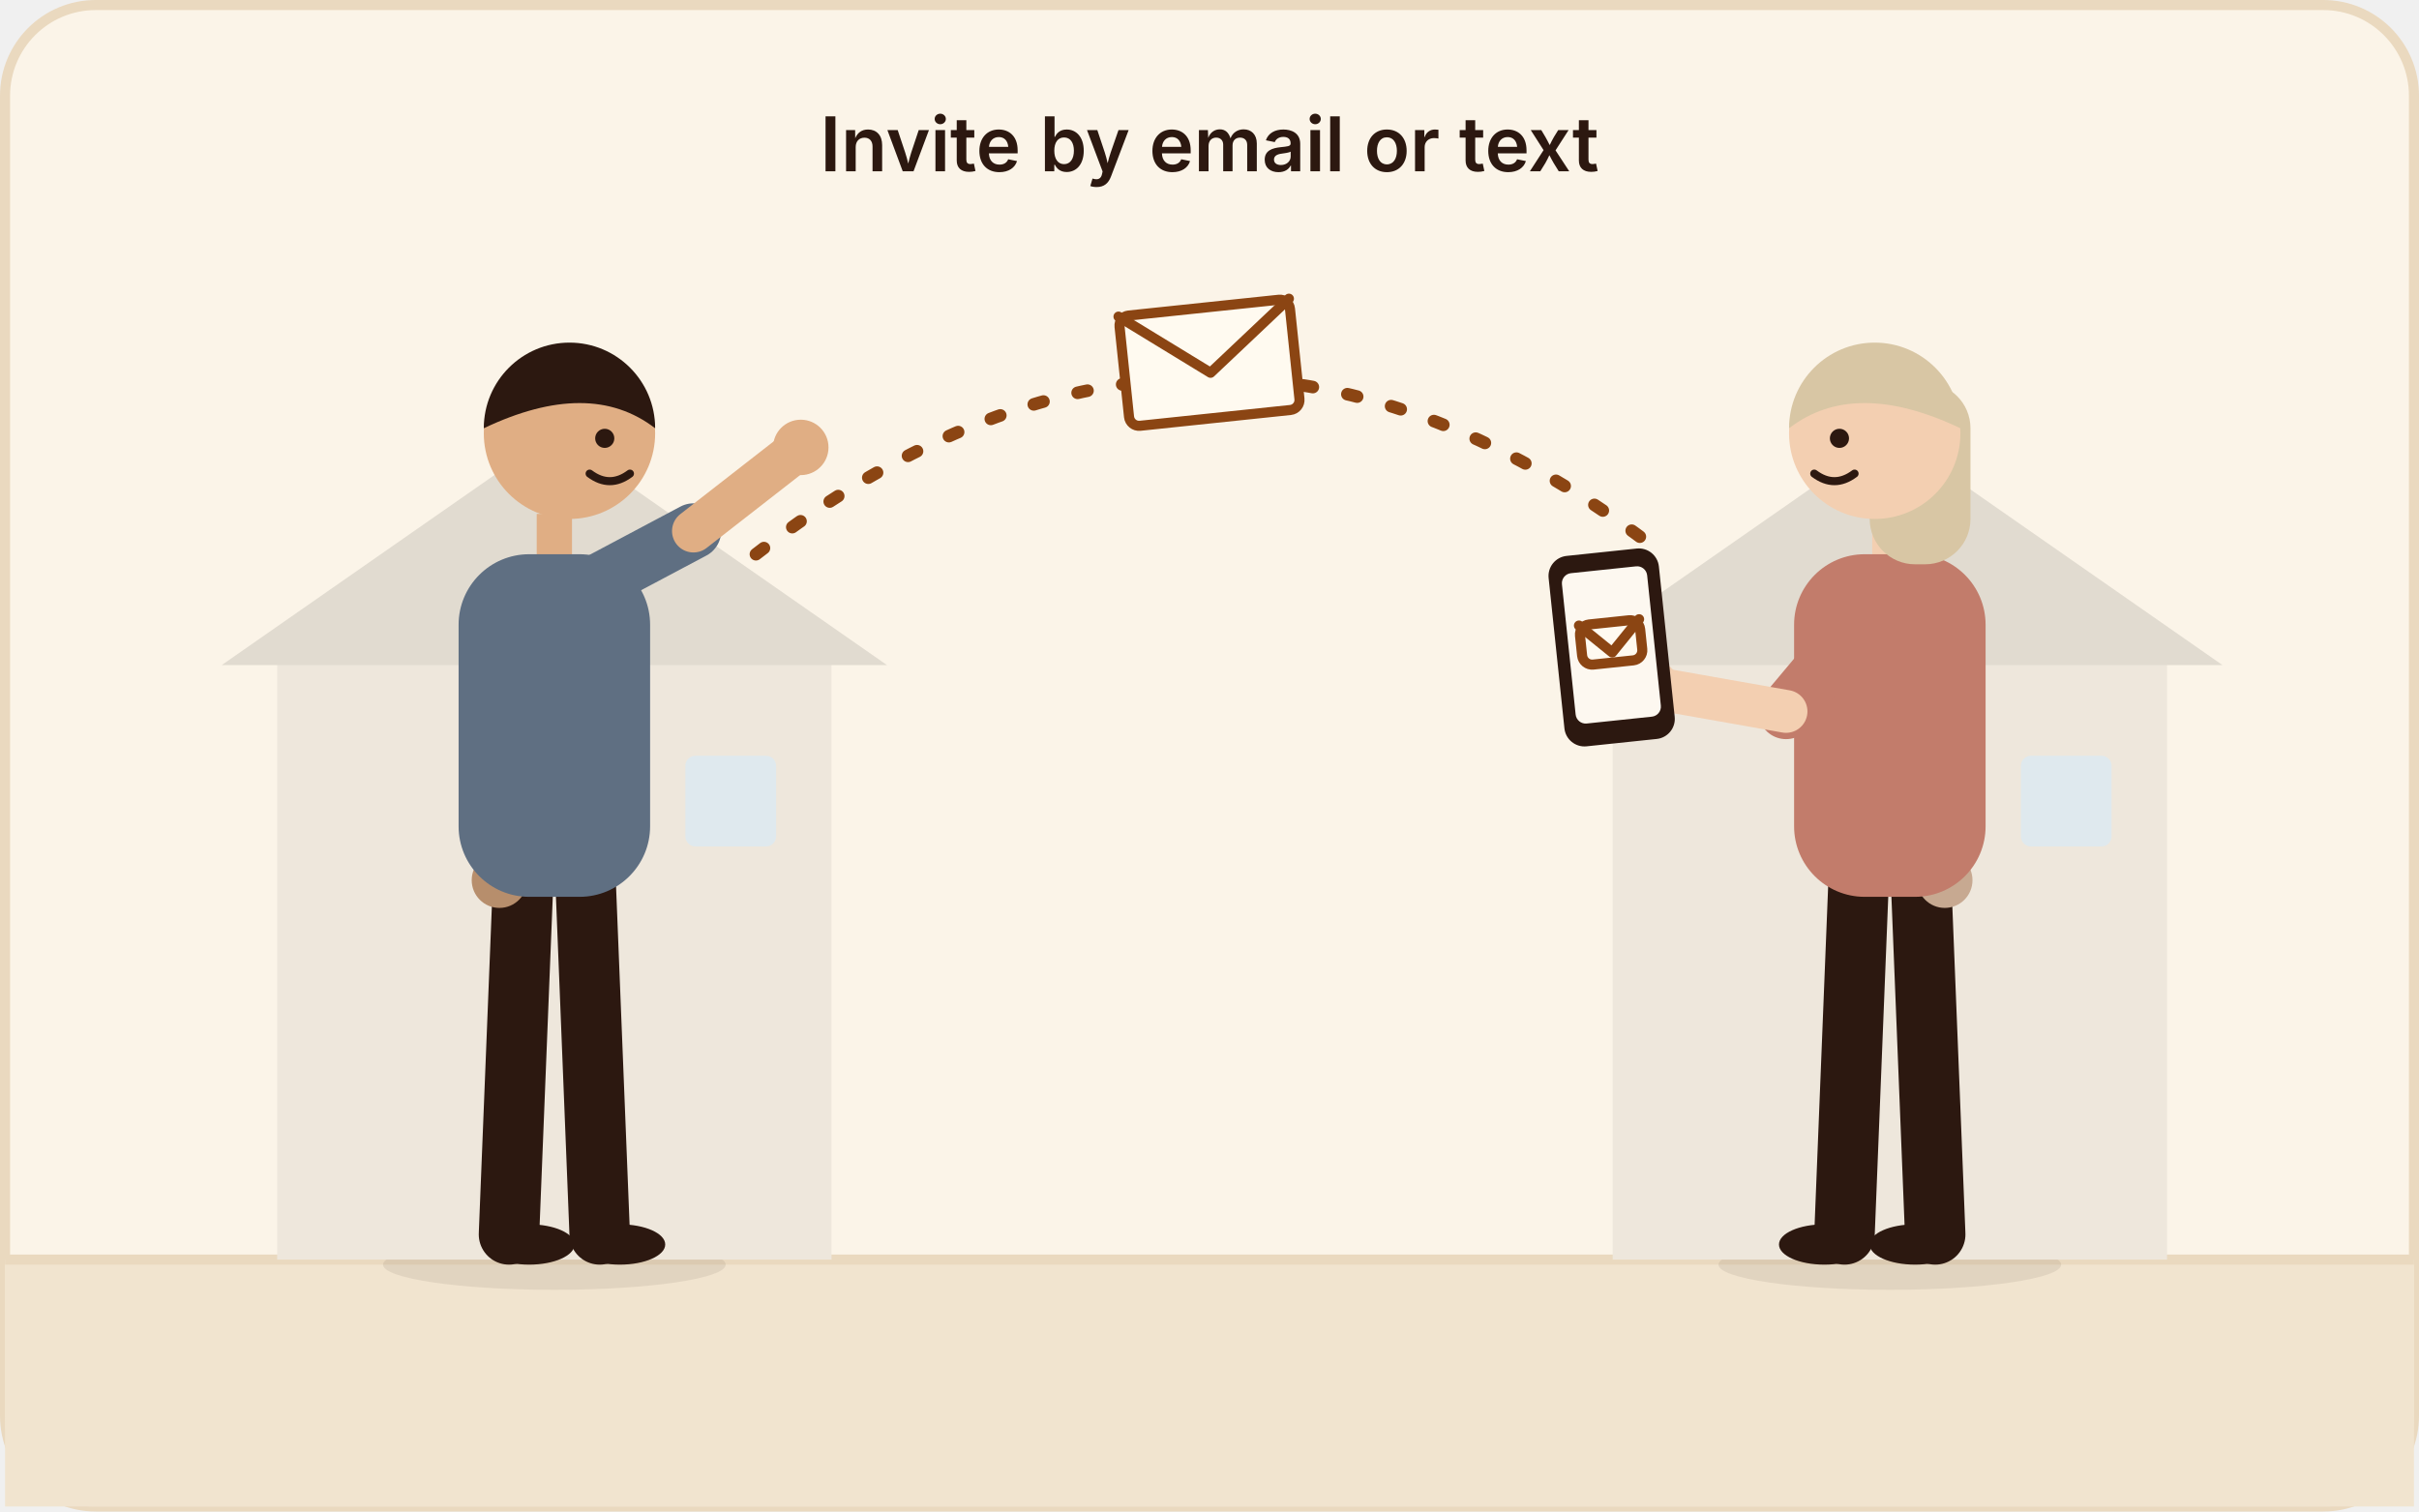
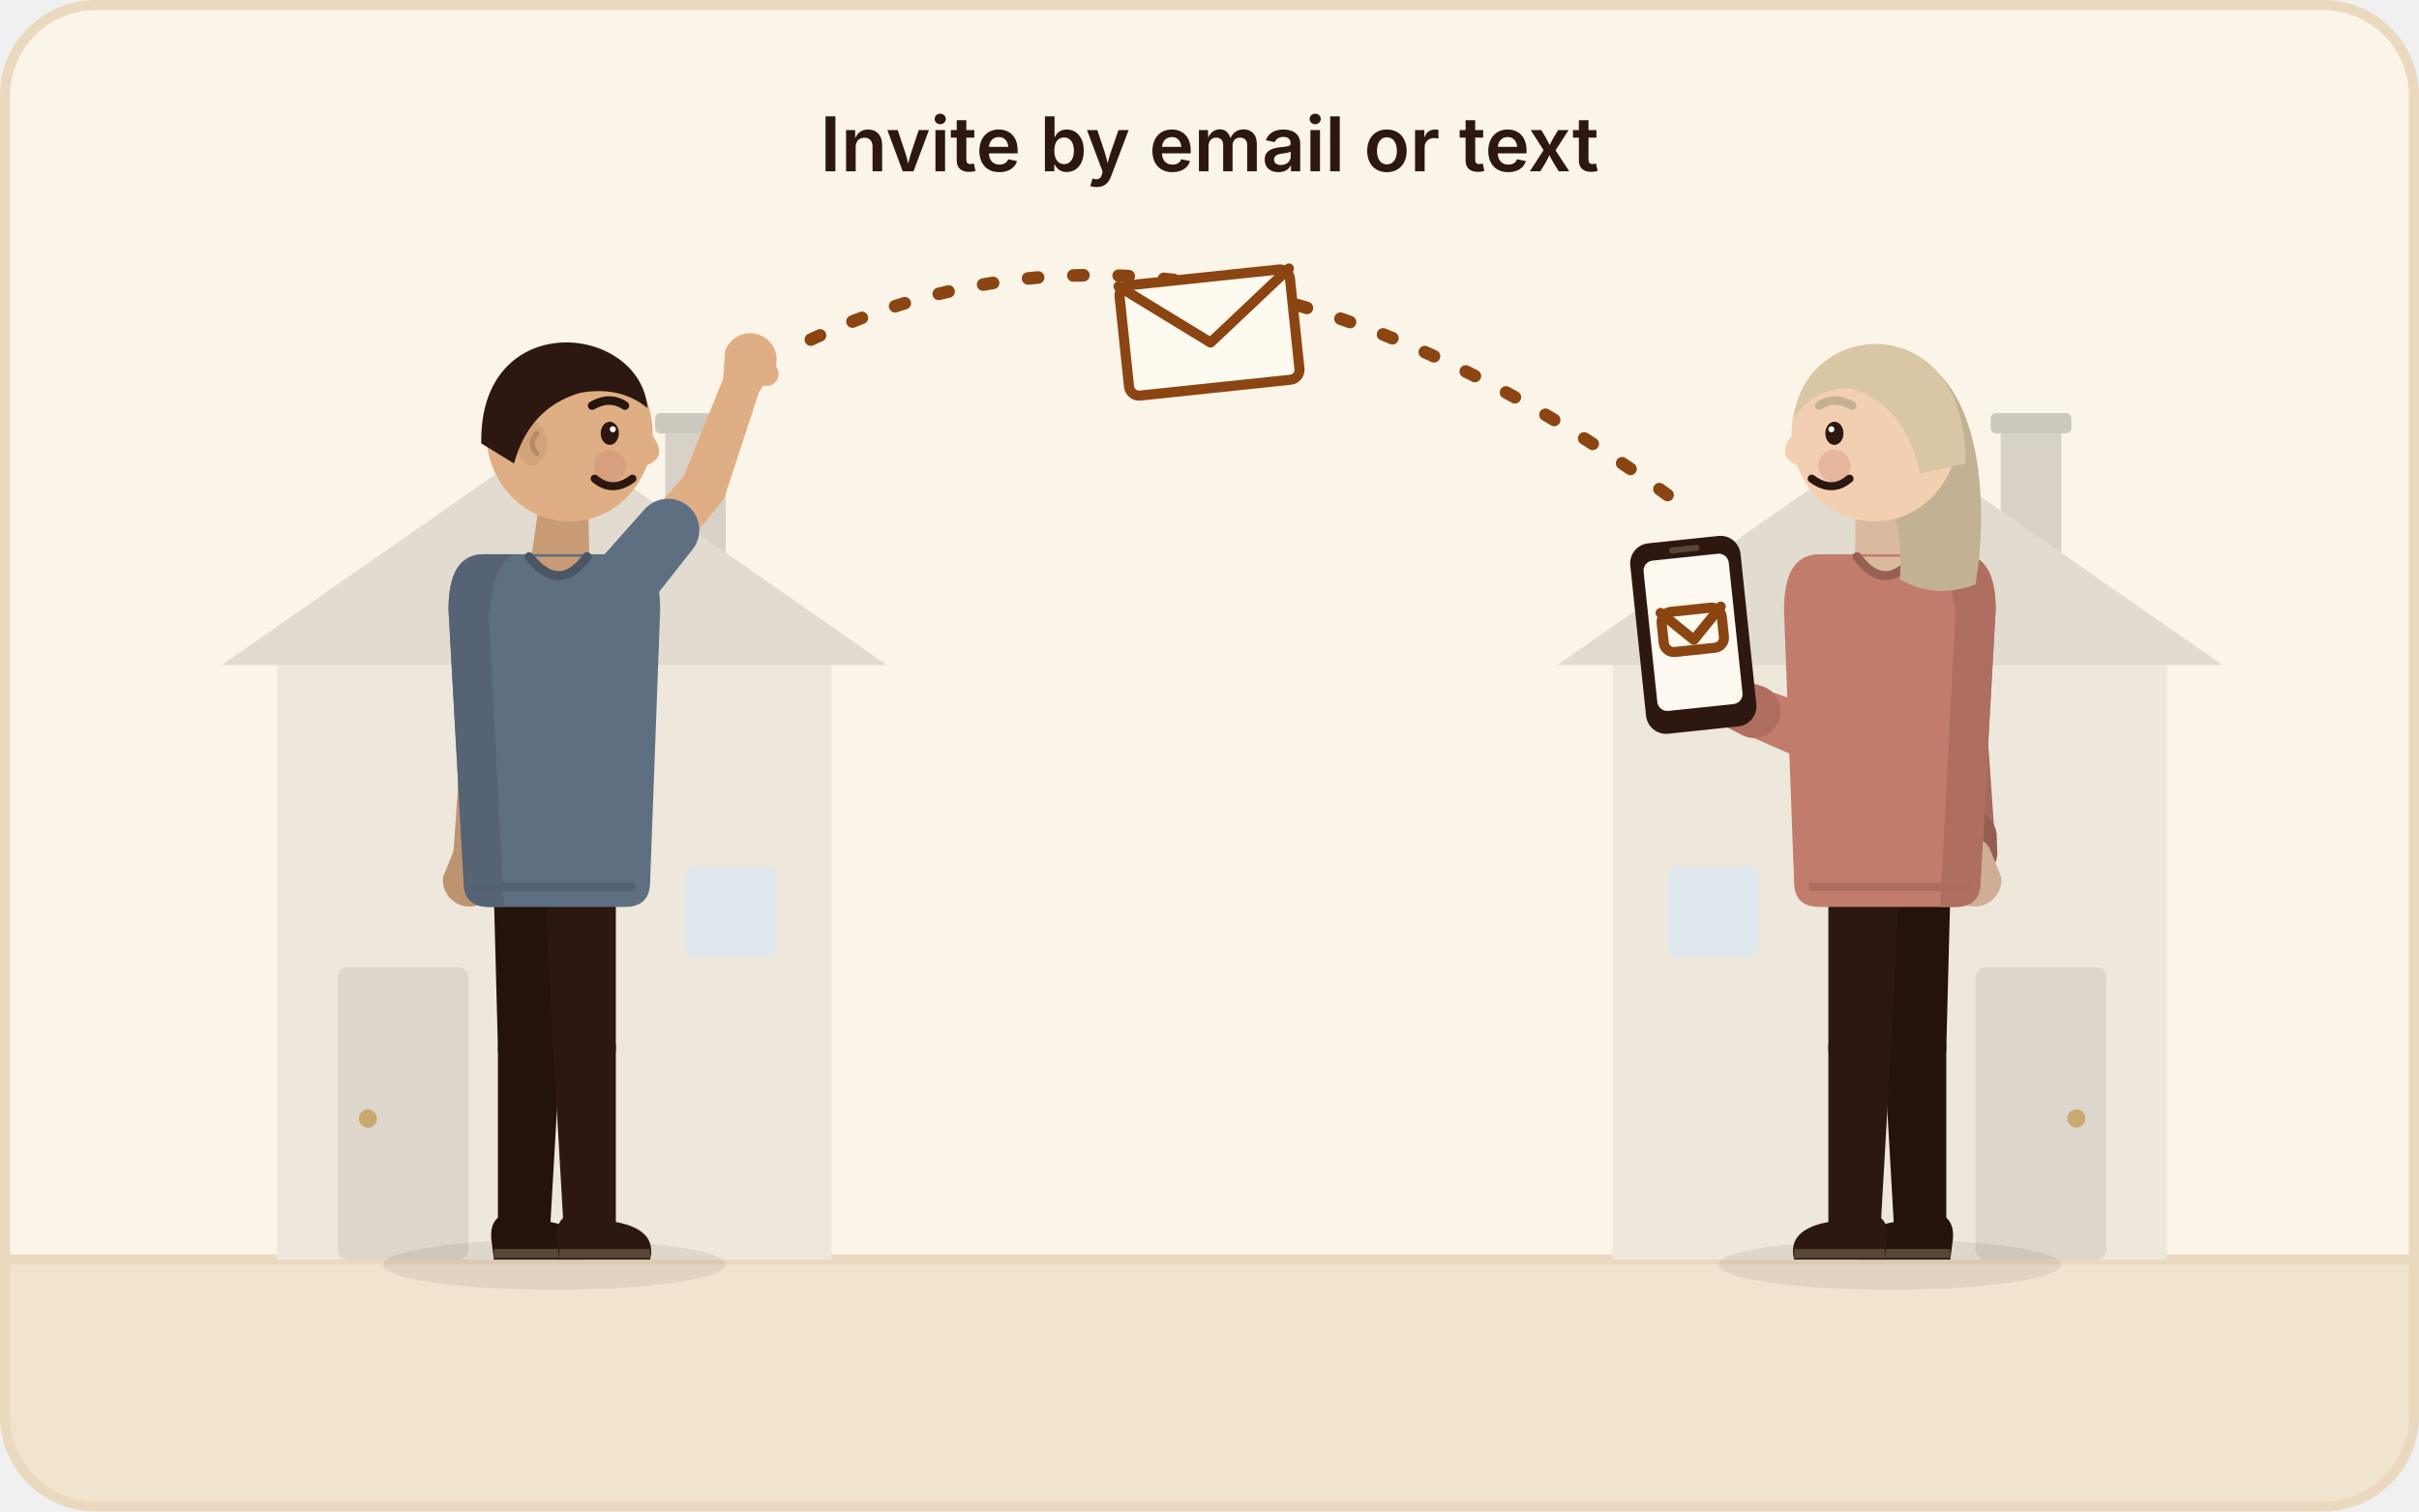
<svg xmlns="http://www.w3.org/2000/svg" viewBox="0 0 480 300" width="480" height="300" role="img" aria-labelledby="t d">
-   <rect x="1" y="1" width="478" height="298" rx="18" fill="#fbf4e8" stroke="#ead9bf" stroke-width="2" />
-   <rect x="1" y="250" width="478" height="49" rx="0" fill="#f1e4cf" />
-   <path d="M 1 281 L 1 281 Q 1 299 19 299 L 461 299 Q 479 299 479 281 L 479 250 L 1 250 Z" fill="#f1e4cf" />
-   <line x1="1" y1="250" x2="479" y2="250" stroke="#ead9bf" stroke-width="2" stroke-linecap="butt" />
-   <ellipse cx="110" cy="251" rx="34" ry="5" fill="#2c1810" opacity="0.08" />
-   <ellipse cx="375" cy="251" rx="34" ry="5" fill="#2c1810" opacity="0.08" />
-   <rect x="55" y="130" width="110" height="120" rx="0" fill="#eee7dc" />
-   <path d="M 44 132 L 110 86 L 176 132 Z" fill="#e1dbd0" />
-   <rect x="136" y="150" width="18" height="18" rx="2" fill="#dfe9ee" />
-   <rect x="320" y="130" width="110" height="120" rx="0" fill="#eee7dc" />
-   <path d="M 309 132 L 375 86 L 441 132 Z" fill="#e1dbd0" />
-   <rect x="401" y="150" width="18" height="18" rx="2" fill="#dfe9ee" />
-   <line x1="104" y1="170" x2="101" y2="245" stroke="#2c1810" stroke-width="12" stroke-linecap="round" />
-   <ellipse cx="105" cy="247" rx="9" ry="4" fill="#2c1810" />
-   <line x1="116" y1="170" x2="119" y2="245" stroke="#2c1810" stroke-width="12" stroke-linecap="round" />
-   <ellipse cx="123" cy="247" rx="9" ry="4" fill="#2c1810" />
-   <line x1="105" y1="119" x2="102" y2="147.8" stroke="#4d5b6a" stroke-width="11" stroke-linecap="round" />
-   <line x1="102" y1="147.8" x2="99.1" y2="174.7" stroke="#b78e6c" stroke-width="8.5" stroke-linecap="round" />
-   <circle cx="99.1" cy="174.7" r="5.5" fill="#b78e6c" />
-   <rect x="106.5" y="102" width="7" height="10" rx="0" fill="#e0ae84" />
-   <rect x="91" y="110" width="38" height="68" rx="14" fill="#5f6f82" />
-   <circle cx="113" cy="86" r="17" fill="#e0ae84" />
-   <path d="M 96 85 A 17 17 0 0 1 130 85 Q 117 75 96 85 Z" fill="#2c1810" />
-   <circle cx="120" cy="87" r="1.9" fill="#2c1810" />
-   <path d="M 117 94 q 4 3 8 0" fill="none" stroke="#2c1810" stroke-width="1.6" stroke-linecap="round" stroke-linejoin="round" />
-   <line x1="112" y1="119" x2="137.6" y2="105.4" stroke="#5f6f82" stroke-width="11" stroke-linecap="round" />
-   <line x1="137.6" y1="105.4" x2="158.9" y2="88.8" stroke="#e0ae84" stroke-width="8.5" stroke-linecap="round" />
-   <circle cx="158.9" cy="88.8" r="5.5" fill="#e0ae84" />
-   <line x1="369" y1="170" x2="366" y2="245" stroke="#2c1810" stroke-width="12" stroke-linecap="round" />
-   <ellipse cx="362" cy="247" rx="9" ry="4" fill="#2c1810" />
-   <line x1="381" y1="170" x2="384" y2="245" stroke="#2c1810" stroke-width="12" stroke-linecap="round" />
-   <ellipse cx="380" cy="247" rx="9" ry="4" fill="#2c1810" />
-   <line x1="380" y1="119" x2="383" y2="147.8" stroke="#9f6557" stroke-width="11" stroke-linecap="round" />
-   <line x1="383" y1="147.8" x2="385.9" y2="174.7" stroke="#c7a991" stroke-width="8.5" stroke-linecap="round" />
-   <circle cx="385.9" cy="174.7" r="5.5" fill="#c7a991" />
-   <rect x="371.5" y="102" width="7" height="10" rx="0" fill="#f3cfb1" />
-   <rect x="356" y="110" width="38" height="68" rx="14" fill="#c27c6b" />
-   <rect x="371" y="76" width="20" height="36" rx="9" fill="#d8c6a4" />
-   <circle cx="372" cy="86" r="17" fill="#f3cfb1" />
-   <path d="M 355 85 A 17 17 0 0 1 389 85 Q 368 75 355 85 Z" fill="#d8c6a4" />
-   <circle cx="365" cy="87" r="1.9" fill="#2c1810" />
-   <path d="M 368 94 q -4 3 -8 0" fill="none" stroke="#2c1810" stroke-width="1.6" stroke-linecap="round" stroke-linejoin="round" />
-   <line x1="373" y1="119" x2="354.4" y2="141.2" stroke="#c27c6b" stroke-width="11" stroke-linecap="round" />
-   <line x1="354.4" y1="141.2" x2="327.8" y2="136.5" stroke="#f3cfb1" stroke-width="8.5" stroke-linecap="round" />
-   <circle cx="327.8" cy="136.5" r="5.5" fill="#f3cfb1" />
-   <path d="M 150 110 Q 240 40 330 110" fill="none" stroke="#8b4513" stroke-width="2.5" stroke-linecap="round" stroke-linejoin="round" stroke-dasharray="2 7" />
-   <g transform="rotate(-6 240 72)">
-     <rect x="223" y="61" width="34" height="22" rx="2" fill="#fffaf0" stroke="#8b4513" stroke-width="2" />
-     <path d="M 223 61 L 240 74 L 257 61" fill="none" stroke="#8b4513" stroke-width="2" stroke-linecap="round" stroke-linejoin="round" />
+   <defs>
+     <clipPath id="card">
+       <rect x="1" y="1" width="478" height="298" rx="18" fill="#000" />
+     </clipPath>
+   </defs>
+   <g clip-path="url(#card)">
+     <rect x="0" y="0" width="480" height="300" rx="0" fill="#fbf4e8" />
+     <rect x="0" y="250" width="480" height="50" rx="0" fill="#f1e4cf" />
+     <line x1="0" y1="250" x2="480" y2="250" stroke="#ead9bf" stroke-width="2" stroke-linecap="butt" />
+     <rect x="132" y="84" width="12" height="40" rx="0" fill="#d7d1c7" />
+     <rect x="130" y="82" width="16" height="4" rx="1" fill="#cdc8be" />
+     <rect x="55" y="130" width="110" height="120" rx="0" fill="#eee7dc" />
+     <path d="M 44 132 L 110 86 L 176 132 Z" fill="#e1dbd0" />
+     <rect x="67" y="192" width="26" height="58" rx="2" fill="#dcd6cc" />
+     <circle cx="73" cy="222" r="1.8" fill="#c9a96e" />
+     <rect x="136" y="172" width="18" height="18" rx="2" fill="#dfe9ee" />
+     <rect x="397" y="84" width="12" height="40" rx="0" fill="#d7d1c7" />
+     <rect x="395" y="82" width="16" height="4" rx="1" fill="#cdc8be" />
+     <rect x="320" y="130" width="110" height="120" rx="0" fill="#eee7dc" />
+     <path d="M 309 132 L 375 86 L 441 132 Z" fill="#e1dbd0" />
+     <rect x="392" y="192" width="26" height="58" rx="2" fill="#dcd6cc" />
+     <circle cx="412" cy="222" r="1.8" fill="#c9a96e" />
+     <rect x="331" y="172" width="18" height="18" rx="2" fill="#dfe9ee" />
+     <ellipse cx="110" cy="251" rx="34" ry="5" fill="#2c1810" opacity="0.08" />
+     <ellipse cx="375" cy="251" rx="34" ry="5" fill="#2c1810" opacity="0.08" />
+     <path d="M 97.8 170 L 98.8 208 A 6.2 6.2 0 0 0 111.2 208 L 112.2 170 A 7.2 7.2 0 0 0 97.8 170 Z" fill="#23130c" />
+     <path d="M 98.8 207.8 L 98.8 242.9 A 5.2 5.2 0 0 0 109.2 243.1 L 111.2 208.2 A 6.2 6.2 0 0 0 98.8 207.8 Z" fill="#23130c" />
+     <path d="M 98 250 L 116 250 Q 117.5 244 109 242.5 L 102 240.5 Q 97 241 97.5 246 Z" fill="#23130c" />
+     <line x1="98" y1="248.8" x2="116" y2="248.8" stroke="#5a4636" stroke-width="1.8" stroke-linecap="butt" />
+     <path d="M 107.8 170.2 L 109.8 208.2 A 6.2 6.2 0 0 0 122.2 207.8 L 122.2 169.8 A 7.2 7.2 0 0 0 107.8 170.2 Z" fill="#2c1810" />
+     <path d="M 109.8 208.2 L 111.8 243.1 A 5.2 5.2 0 0 0 122.2 242.9 L 122.2 207.8 A 6.2 6.2 0 0 0 109.8 208.2 Z" fill="#2c1810" />
+     <path d="M 111 250 L 129 250 Q 130.5 244 122 242.5 L 115 240.5 Q 110 241 110.5 246 Z" fill="#2c1810" />
+     <line x1="111" y1="248.8" x2="129" y2="248.8" stroke="#5a4636" stroke-width="1.8" stroke-linecap="butt" />
+     <path d="M 94 118.5 L 91.5 147.4 A 4.5 4.5 0 0 0 100.4 148.3 L 104 119.5 A 5 5 0 0 0 94 118.5 Z" fill="#be9370" />
+     <path d="M 91.5 147.4 L 90 168.9 A 3.8 3.8 0 0 0 97.4 169.7 L 100.4 148.3 A 4.5 4.5 0 0 0 91.5 147.4 Z" fill="#be9370" />
+     <path d="M 92.3 118.3 L 90.9 136.2 A 6.2 6.2 0 0 0 103.3 137.5 L 105.7 119.7 A 6.8 6.8 0 0 0 92.3 118.3 Z" fill="#505e6e" />
+     <path d="M 90 168.9 L 87.9 174.1 A 5.2 5.2 0 0 0 98.4 175.2 L 97.4 169.7 A 3.8 3.8 0 0 0 90 168.9 Z" fill="#be9370" />
+     <circle cx="97.3" cy="173.6" r="2.4" fill="#be9370" />
+     <path d="M 117 114.4 L 116.7 98.3 A 4.8 4.8 0 0 0 107.3 97.7 L 105 113.6 A 6 6 0 0 0 117 114.4 Z" fill="#c99c76" />
+     <path d="M 96 110 Q 89 110 89 121 L 92 175 Q 92 180 97 180 L 124 180 Q 129 180 129 175 L 131 121 Q 131 110 124 110 Z" fill="#5f6f82" />
+     <path d="M 96 110 Q 89 110 89 121 L 92 175 Q 92 180 97 180 L 100 180 L 97 122 Q 98 112 102 110 Z" fill="#556375" />
+     <line x1="94" y1="176" x2="126" y2="176" stroke="#536172" stroke-width="1.6" stroke-linecap="butt" />
+     <path d="M 105 110.5 Q 111 118 116.5 110.5" fill="#c99c76" stroke="#4a5665" stroke-width="1.8" stroke-linecap="round" stroke-linejoin="round" />
+     <path d="M 128.2 85 Q 133.5 90.5 128 92.5 Z" fill="#e0ae84" />
+     <ellipse cx="113" cy="86" rx="16.5" ry="17.5" fill="#e0ae84" />
+     <ellipse cx="105.5" cy="88" rx="3" ry="4.4" fill="#d2a37c" />
+     <path d="M 106.5 86 q -1.8 2 0 4" fill="none" stroke="#b38b69" stroke-width="1" stroke-linecap="round" stroke-linejoin="round" />
+     <path d="M 128.5 81 C 127 64 95 61 95.5 88 L 102 92 Q 105 81 115 78 Q 123 76.5 128.5 81 Z" fill="#2c1810" />
+     <path d="M 117.5 80.5 Q 121 78.5 124 80.5" fill="none" stroke="#27150e" stroke-width="1.7" stroke-linecap="round" stroke-linejoin="round" />
+     <ellipse cx="121" cy="86" rx="1.8" ry="2.3" fill="#2c1810" />
+     <circle cx="121.6" cy="85.2" r="0.6" fill="#ffffff" />
+     <circle cx="121" cy="92.5" r="3.2" fill="#c27c6b" opacity="0.3" />
+     <path d="M 118 95 q 3.5 3 7.5 0" fill="none" stroke="#2c1810" stroke-width="1.6" stroke-linecap="round" stroke-linejoin="round" />
+     <path d="M 124.8 122.2 L 143.1 99.7 A 4.5 4.5 0 0 0 136.2 93.9 L 117.2 115.8 A 5 5 0 0 0 124.8 122.2 Z" fill="#e0ae84" />
+     <path d="M 143.9 98.3 L 150.6 77.8 A 3.8 3.8 0 0 0 143.5 75.2 L 135.4 95.2 A 4.5 4.5 0 0 0 143.9 98.3 Z" fill="#e0ae84" />
+     <path d="M 126.2 123.3 L 137.3 109.2 A 6.2 6.2 0 0 0 127.8 101.2 L 115.8 114.7 A 6.8 6.8 0 0 0 126.2 123.3 Z" fill="#5f6f82" />
+     <path d="M 150.6 77.8 L 153.8 73.2 A 5.2 5.2 0 0 0 143.9 69.6 L 143.5 75.2 A 3.8 3.8 0 0 0 150.6 77.8 Z" fill="#e0ae84" />
+     <circle cx="152.1" cy="74.2" r="2.4" fill="#e0ae84" />
+     <path d="M 372.8 170 L 373.8 208 A 6.2 6.2 0 0 0 386.2 208 L 387.2 170 A 7.2 7.2 0 0 0 372.8 170 Z" fill="#23130c" />
+     <path d="M 373.8 208.2 L 375.8 243.1 A 5.2 5.2 0 0 0 386.2 242.9 L 386.2 207.8 A 6.2 6.2 0 0 0 373.8 208.2 Z" fill="#23130c" />
+     <path d="M 387 250 L 369 250 Q 367.5 244 376 242.5 L 383 240.5 Q 388 241 387.5 246 Z" fill="#23130c" />
+     <line x1="387" y1="248.8" x2="369" y2="248.8" stroke="#5a4636" stroke-width="1.8" stroke-linecap="butt" />
+     <path d="M 362.8 169.8 L 362.8 207.8 A 6.2 6.2 0 0 0 375.2 208.2 L 377.2 170.2 A 7.2 7.2 0 0 0 362.8 169.8 Z" fill="#2c1810" />
+     <path d="M 362.8 207.8 L 362.8 242.9 A 5.2 5.2 0 0 0 373.2 243.1 L 375.2 208.2 A 6.2 6.2 0 0 0 362.8 207.8 Z" fill="#2c1810" />
+     <path d="M 374 250 L 356 250 Q 354.5 244 363 242.5 L 370 240.5 Q 375 241 374.5 246 Z" fill="#2c1810" />
+     <line x1="374" y1="248.8" x2="356" y2="248.8" stroke="#5a4636" stroke-width="1.8" stroke-linecap="butt" />
+     <path d="M 379.5 119.7 L 383.6 148.4 A 5.5 5.5 0 0 0 394.5 147.3 L 392.5 118.3 A 6.5 6.5 0 0 0 379.5 119.7 Z" fill="#a4695a" />
+     <path d="M 383.6 148.4 L 386.6 169.8 A 4.8 4.8 0 0 0 396 168.8 L 394.5 147.3 A 5.5 5.5 0 0 0 383.6 148.4 Z" fill="#a4695a" />
+     <path d="M 385.7 166.6 L 386.3 169.8 A 5 5 0 0 0 396.3 168.8 L 396.2 165.6 A 5.2 5.2 0 0 0 385.7 166.6 Z" fill="#935e51" />
+     <path d="M 387.6 169.7 L 386.6 175.2 A 5.2 5.2 0 0 0 397.1 174.1 L 395 168.9 A 3.8 3.8 0 0 0 387.6 169.7 Z" fill="#ceaf96" />
+     <circle cx="387.7" cy="173.6" r="2.4" fill="#ceaf96" />
+     <path d="M 380 113.6 L 377.7 97.7 A 4.8 4.8 0 0 0 368.3 98.3 L 368 114.4 A 6 6 0 0 0 380 113.6 Z" fill="#daba9f" />
+     <path d="M 389 110 Q 396 110 396 121 L 393 175 Q 393 180 388 180 L 361 180 Q 356 180 356 175 L 354 121 Q 354 110 361 110 Z" fill="#c27c6b" />
+     <path d="M 389 110 Q 396 110 396 121 L 393 175 Q 393 180 388 180 L 385 180 L 388 122 Q 387 112 383 110 Z" fill="#ae6f60" />
+     <line x1="359" y1="176" x2="391" y2="176" stroke="#aa6d5e" stroke-width="1.6" stroke-linecap="butt" />
+     <path d="M 380 110.5 Q 374 118 368.5 110.5" fill="#daba9f" stroke="#976053" stroke-width="1.8" stroke-linecap="round" stroke-linejoin="round" />
+     <path d="M 372 69 C 393 69 395 98 392 116 Q 384 119 377 115 Q 378 100 370 90 Z" fill="#c2b293" />
+     <path d="M 356.8 85 Q 351.5 90.5 357 92.5 Z" fill="#f3cfb1" />
+     <ellipse cx="372" cy="86" rx="16.5" ry="17.5" fill="#f3cfb1" />
+     <path d="M 356 83 C 358 63 390.5 61 390 92 L 381 94 Q 378 80 367 77 Q 360 77 356 83 Z" fill="#d8c6a4" />
+     <path d="M 367.5 80.5 Q 364 78.5 361 80.5" fill="none" stroke="#c2b293" stroke-width="1.7" stroke-linecap="round" stroke-linejoin="round" />
+     <ellipse cx="364" cy="86" rx="1.8" ry="2.3" fill="#2c1810" />
+     <circle cx="363.4" cy="85.2" r="0.6" fill="#ffffff" />
+     <circle cx="364" cy="92.5" r="3.2" fill="#c27c6b" opacity="0.3" />
+     <path d="M 367 95 q -3.5 3 -7.5 0" fill="none" stroke="#2c1810" stroke-width="1.6" stroke-linecap="round" stroke-linejoin="round" />
+     <path d="M 357.5 119.2 L 359.6 148.2 A 5.5 5.5 0 0 0 370.6 147.8 L 370.5 118.8 A 6.5 6.5 0 0 0 357.5 119.2 Z" fill="#c27c6b" />
+     <path d="M 367.1 142.9 L 346.8 135.6 A 4.8 4.8 0 0 0 343.3 144.4 L 363.1 153.1 A 5.5 5.5 0 0 0 367.1 142.9 Z" fill="#c27c6b" />
+     <path d="M 350 136.3 L 346.9 135.3 A 5 5 0 0 0 343.2 144.6 L 346.1 146.1 A 5.2 5.2 0 0 0 350 136.3 Z" fill="#ae6f60" />
+     <path d="M 346.4 136.5 L 341.9 133.1 A 5.2 5.2 0 0 0 338.1 142.9 L 343.6 143.5 A 3.8 3.8 0 0 0 346.4 136.5 Z" fill="#f3cfb1" />
+     <circle cx="342.9" cy="134.8" r="2.4" fill="#f3cfb1" />
+     <path d="M 160.9 67.4 Q 240 30 336 102" fill="none" stroke="#8b4513" stroke-width="2.5" stroke-linecap="round" stroke-linejoin="round" stroke-dasharray="2 7" />
+     <g transform="rotate(-6 240 66)">
+       <rect x="223" y="55" width="34" height="22" rx="2" fill="#fffaf0" stroke="#8b4513" stroke-width="2" />
+       <path d="M 223 55 L 240 68 L 257 55" fill="none" stroke="#8b4513" stroke-width="2" stroke-linecap="round" stroke-linejoin="round" />
+     </g>
+     <g transform="rotate(-6 336 126)">
+       <rect x="325" y="107" width="22" height="38" rx="4" fill="#2c1810" />
+       <rect x="327.5" y="110.5" width="17" height="30" rx="2" fill="#fdf8f0" />
+       <rect x="333" y="108.3" width="6" height="1.2" rx="0.6" fill="#5a4636" />
+       <g transform="rotate(0 336 125)">
+         <rect x="330" y="121" width="12" height="8" rx="2" fill="#fffaf0" stroke="#8b4513" stroke-width="2" />
+         <path d="M 330 121 L 336 127 L 342 121" fill="none" stroke="#8b4513" stroke-width="2" stroke-linecap="round" stroke-linejoin="round" />
+       </g>
+     </g>
+     <text x="240" y="34" font-family="system-ui, -apple-system, 'Segoe UI', sans-serif" font-size="15" font-weight="600" fill="#2c1810" text-anchor="middle">Invite by email or text</text>
  </g>
-   <g transform="rotate(-6 319.8 128.5)">
-     <rect x="308.8" y="109.5" width="22" height="38" rx="4" fill="#2c1810" />
-     <rect x="311.3" y="113" width="17" height="30" rx="2" fill="#fdf8f0" />
-     <g transform="rotate(0 319.8 127.5)">
-       <rect x="313.8" y="123.5" width="12" height="8" rx="2" fill="#fffaf0" stroke="#8b4513" stroke-width="2" />
-       <path d="M 313.8 123.5 L 319.8 129.5 L 325.8 123.5" fill="none" stroke="#8b4513" stroke-width="2" stroke-linecap="round" stroke-linejoin="round" />
-     </g>
-   </g>
-   <text x="240" y="34" font-family="system-ui, -apple-system, 'Segoe UI', sans-serif" font-size="15" font-weight="600" fill="#2c1810" text-anchor="middle">Invite by email or text</text>
+   <rect x="1" y="1" width="478" height="298" rx="18" fill="none" stroke="#ead9bf" stroke-width="2" />
</svg>
